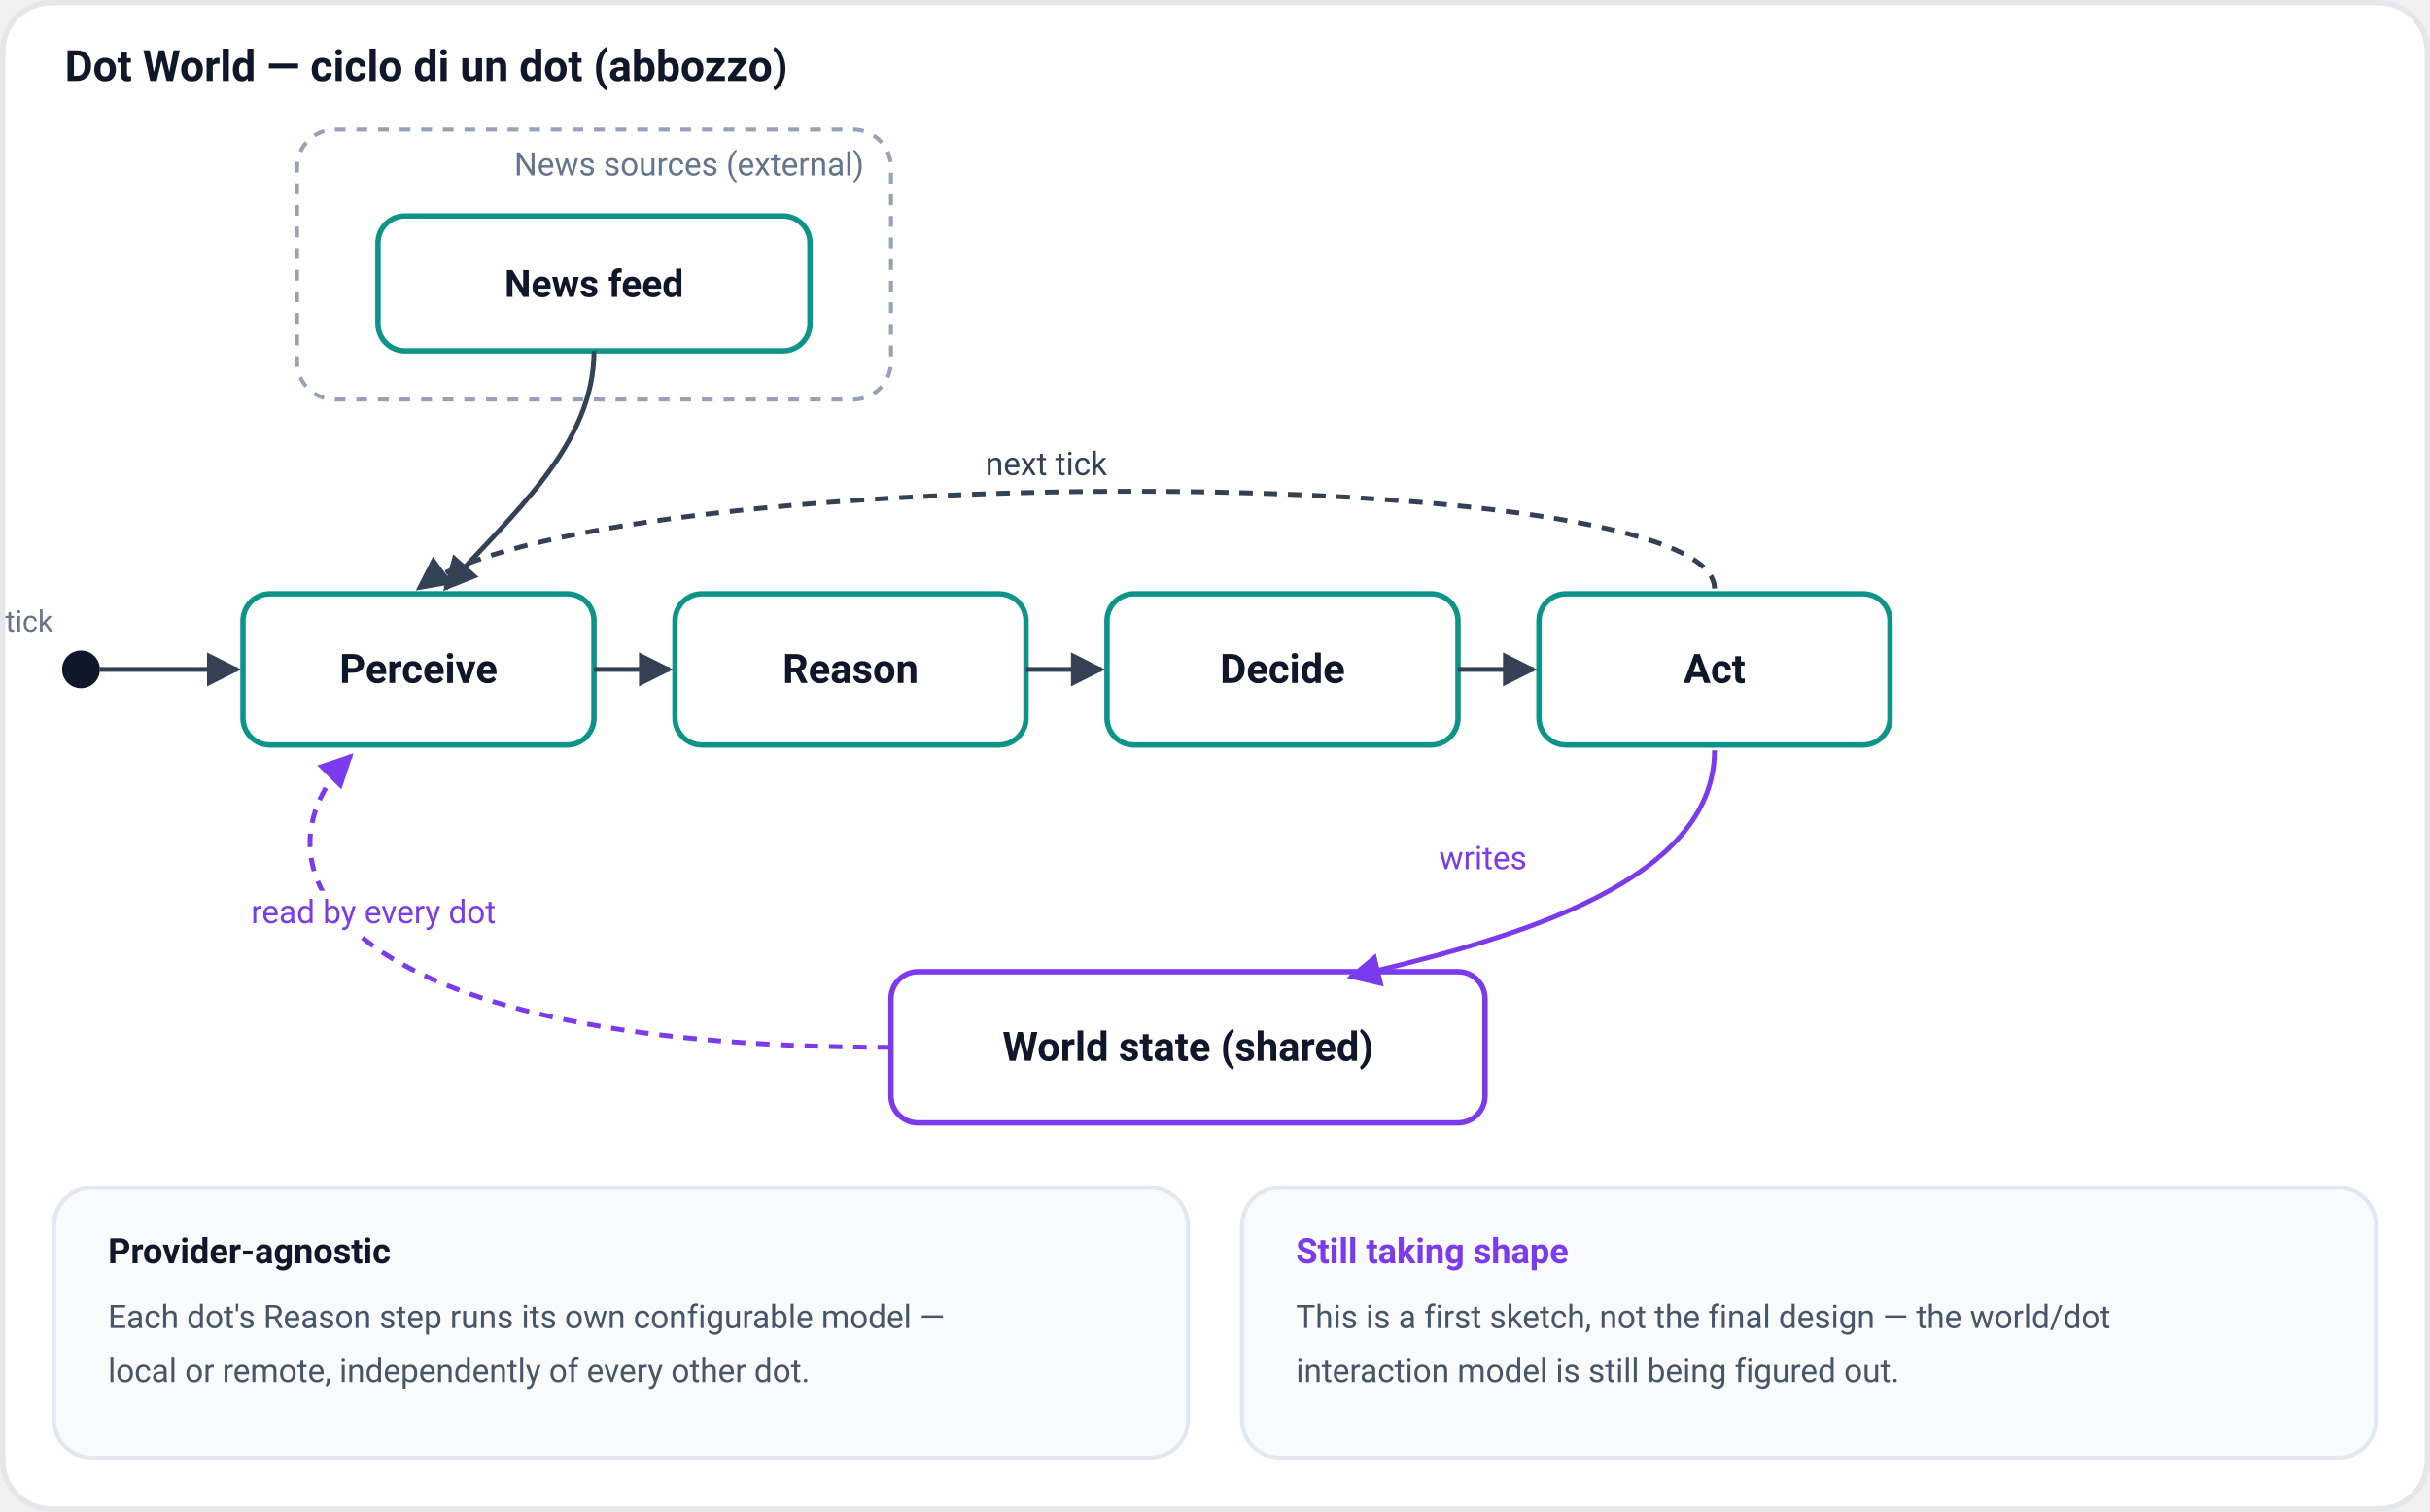
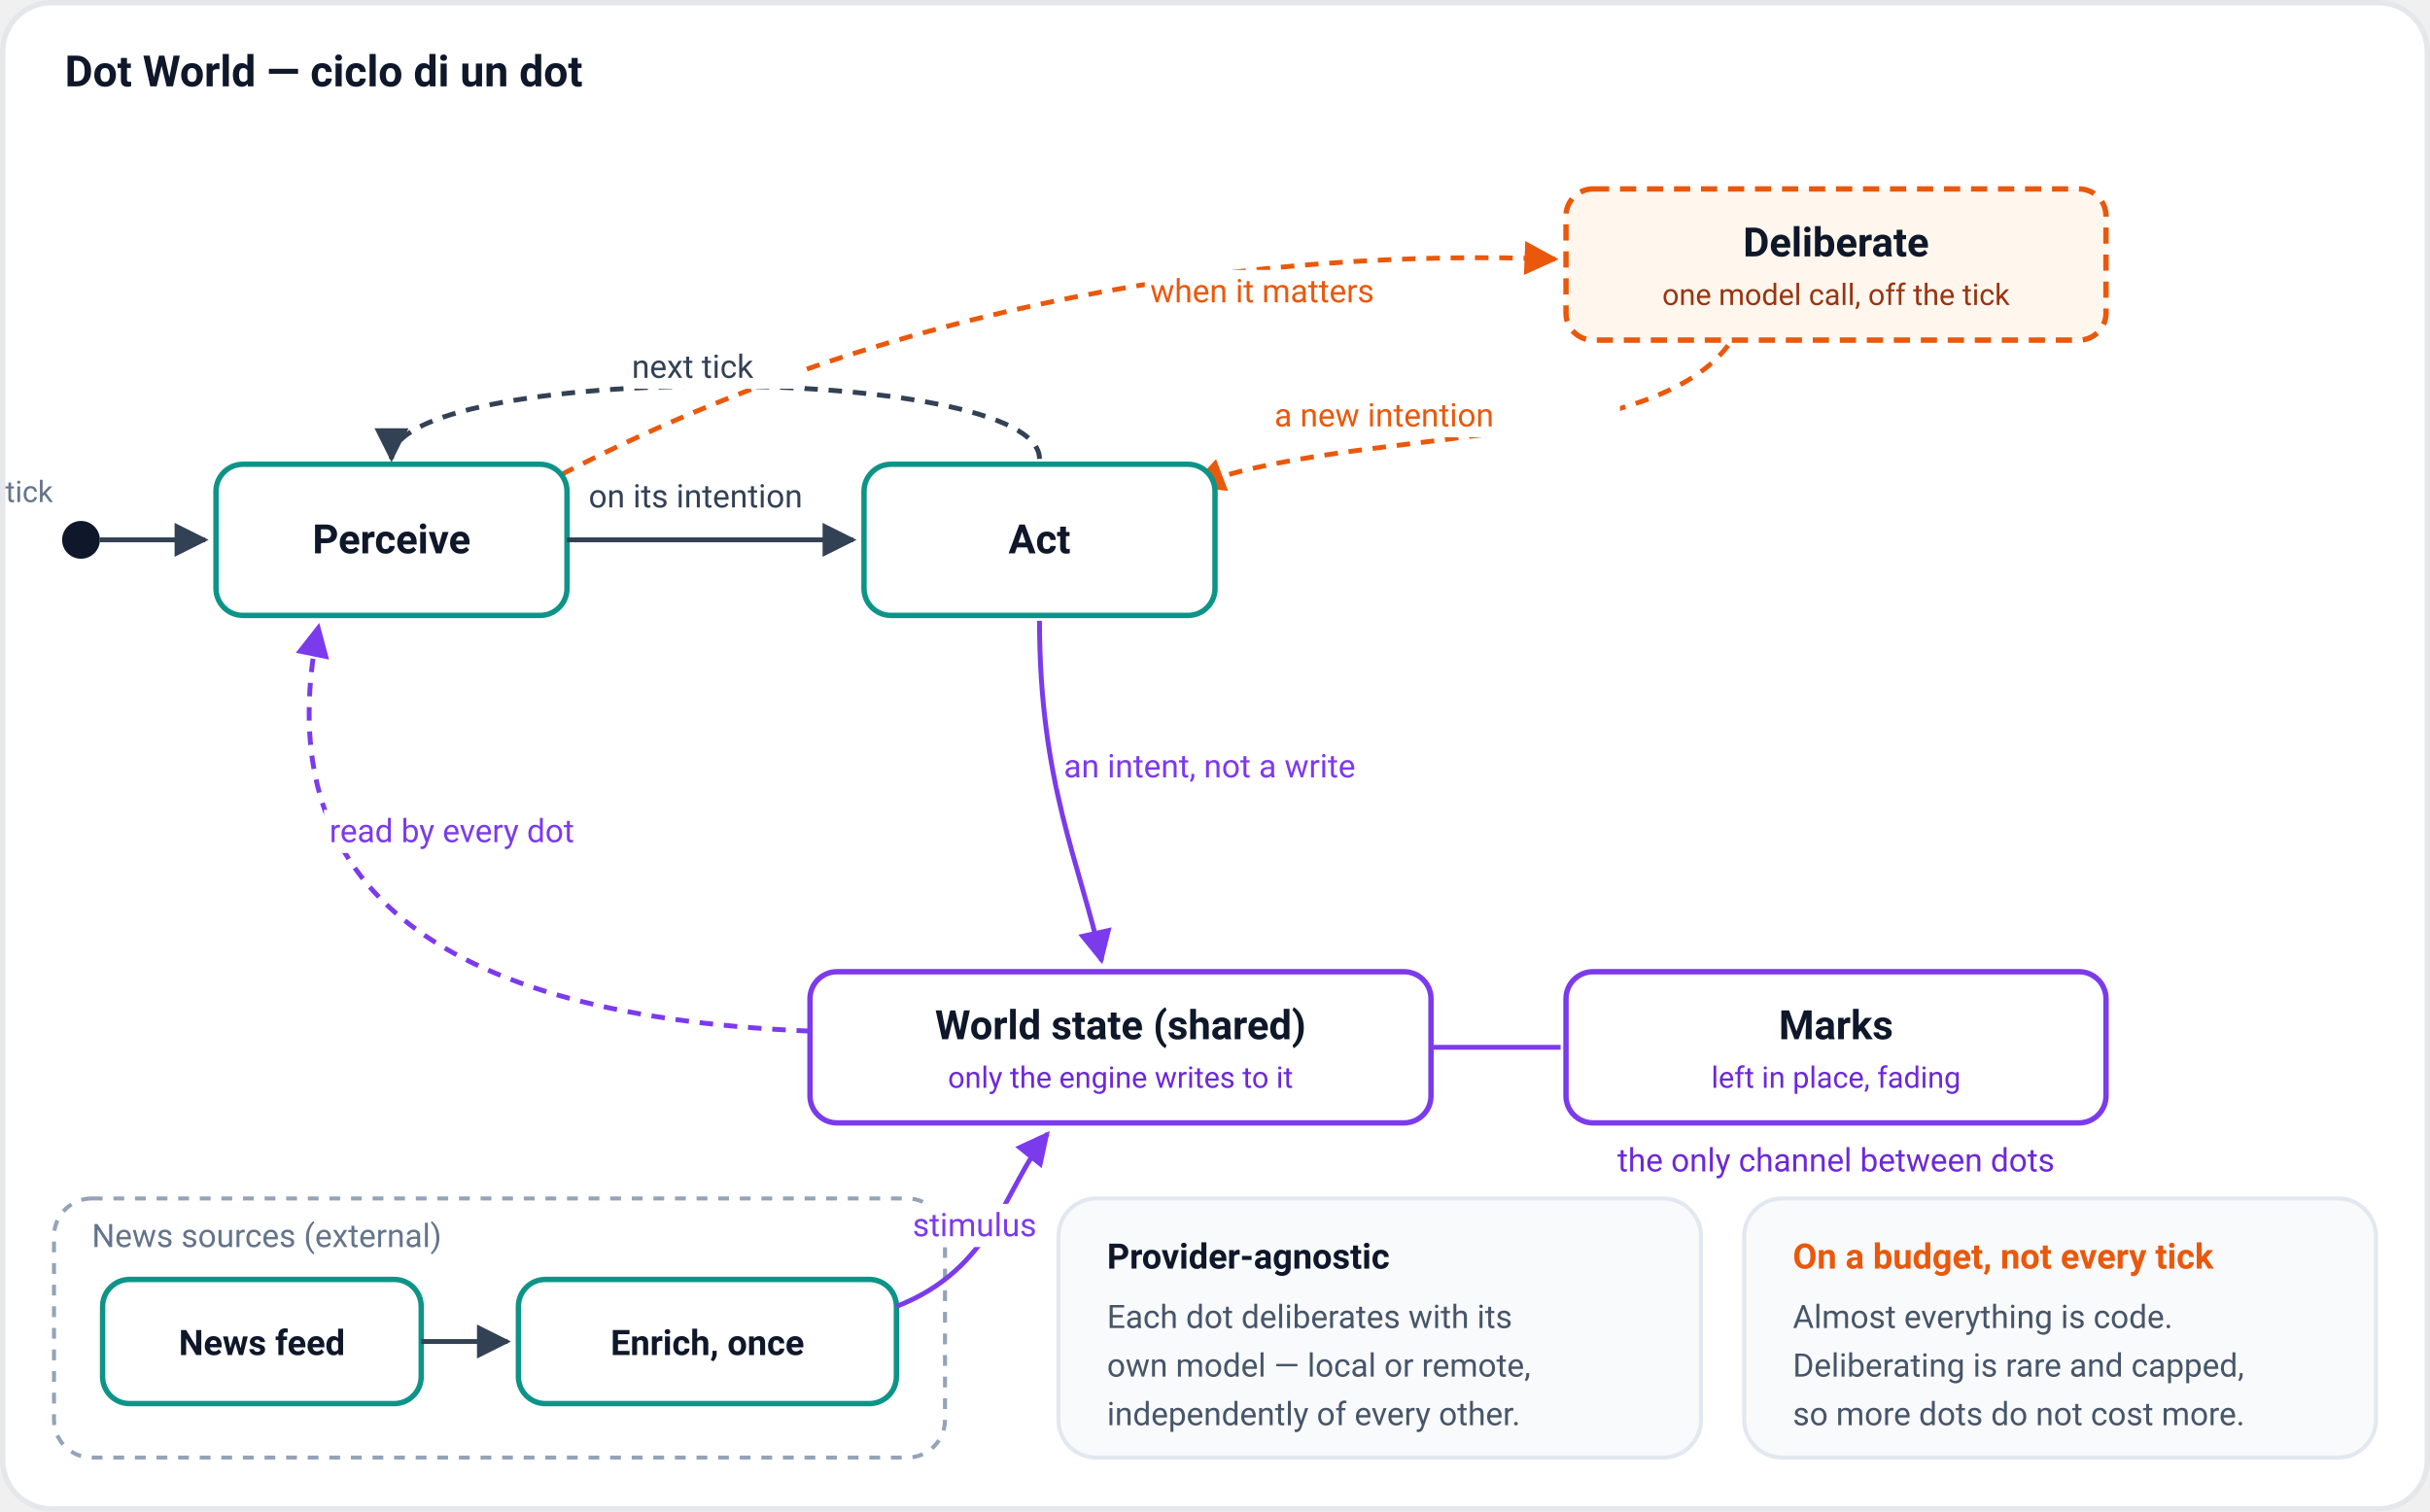
<svg xmlns="http://www.w3.org/2000/svg" viewBox="0 0 900 560" font-family="-apple-system, BlinkMacSystemFont, 'Segoe UI', Roboto, 'Helvetica Neue', Arial, sans-serif">
  <defs>
    <marker id="arrow" viewBox="0 0 10 10" refX="9" refY="5" markerWidth="7" markerHeight="7" orient="auto-start-reverse">
      <path d="M0,0 L10,5 L0,10 z" fill="#334155" />
    </marker>
    <marker id="arrow-violet" viewBox="0 0 10 10" refX="9" refY="5" markerWidth="7" markerHeight="7" orient="auto-start-reverse">
      <path d="M0,0 L10,5 L0,10 z" fill="#7c3aed" />
    </marker>
+     <marker id="arrow-amber" viewBox="0 0 10 10" refX="9" refY="5" markerWidth="7" markerHeight="7" orient="auto-start-reverse">
+       <path d="M0,0 L10,5 L0,10 z" fill="#ea580c" />
+     </marker>
  </defs>
  <rect x="1" y="1" width="898" height="558" rx="18" fill="#ffffff" stroke="#e5e7eb" stroke-width="2" />
-   <text x="24" y="30" font-size="16" font-weight="700" fill="#0f172a">Dot World — ciclo di un dot (abbozzo)</text>
-   <rect x="110" y="48" width="220" height="100" rx="14" fill="none" stroke="#94a3b8" stroke-width="1.5" stroke-dasharray="4 4" />
-   <text x="320" y="65" font-size="12" fill="#64748b" text-anchor="end">News sources (external)</text>
-   <rect x="140" y="80" width="160" height="50" rx="10" fill="#ffffff" stroke="#0d9488" stroke-width="2" />
-   <text x="220" y="110" font-size="14" font-weight="600" fill="#0f172a" text-anchor="middle">News feed</text>
-   <path d="M220,130 C220,165 190,190 165,218" fill="none" stroke="#334155" stroke-width="1.8" marker-end="url(#arrow)" />
-   <circle cx="30" cy="248" r="7" fill="#0f172a" />
-   <text x="2" y="234" font-size="11" fill="#64748b">tick</text>
-   <line x1="37" y1="248" x2="88" y2="248" stroke="#334155" stroke-width="1.8" marker-end="url(#arrow)" />
-   <rect x="90" y="220" width="130" height="56" rx="10" fill="#ffffff" stroke="#0d9488" stroke-width="2" />
-   <text x="155" y="253" font-size="15" font-weight="600" fill="#0f172a" text-anchor="middle">Perceive</text>
-   <rect x="250" y="220" width="130" height="56" rx="10" fill="#ffffff" stroke="#0d9488" stroke-width="2" />
-   <text x="315" y="253" font-size="15" font-weight="600" fill="#0f172a" text-anchor="middle">Reason</text>
-   <rect x="410" y="220" width="130" height="56" rx="10" fill="#ffffff" stroke="#0d9488" stroke-width="2" />
-   <text x="475" y="253" font-size="15" font-weight="600" fill="#0f172a" text-anchor="middle">Decide</text>
-   <rect x="570" y="220" width="130" height="56" rx="10" fill="#ffffff" stroke="#0d9488" stroke-width="2" />
-   <text x="635" y="253" font-size="15" font-weight="600" fill="#0f172a" text-anchor="middle">Act</text>
-   <line x1="220" y1="248" x2="248" y2="248" stroke="#334155" stroke-width="1.8" marker-end="url(#arrow)" />
-   <line x1="380" y1="248" x2="408" y2="248" stroke="#334155" stroke-width="1.8" marker-end="url(#arrow)" />
-   <line x1="540" y1="248" x2="568" y2="248" stroke="#334155" stroke-width="1.8" marker-end="url(#arrow)" />
-   <path d="M635,218 C635,170 220,170 155,218" fill="none" stroke="#334155" stroke-width="1.8" stroke-dasharray="5 4" marker-end="url(#arrow)" />
-   <rect x="360" y="164" width="70" height="16" fill="#ffffff" />
-   <text x="365" y="176" font-size="12" fill="#334155">next tick</text>
-   <rect x="330" y="360" width="220" height="56" rx="10" fill="#ffffff" stroke="#7c3aed" stroke-width="2" />
-   <text x="440" y="393" font-size="15" font-weight="600" fill="#0f172a" text-anchor="middle">World state (shared)</text>
-   <path d="M635,278 C635,330 550,350 500,362" fill="none" stroke="#7c3aed" stroke-width="1.8" marker-end="url(#arrow-violet)" />
-   <rect x="530" y="310" width="36" height="16" fill="#ffffff" />
-   <text x="533" y="322" font-size="12" fill="#7c3aed">writes</text>
-   <path d="M330,388 C120,388 90,320 130,280" fill="none" stroke="#7c3aed" stroke-width="1.8" stroke-dasharray="5 4" marker-end="url(#arrow-violet)" />
-   <rect x="90" y="330" width="150" height="16" fill="#ffffff" />
-   <text x="93" y="342" font-size="12" fill="#7c3aed">read by every dot</text>
-   <rect x="20" y="440" width="420" height="100" rx="14" fill="#f8fafc" stroke="#e2e8f0" stroke-width="1.5" />
-   <text x="40" y="468" font-size="13" font-weight="700" fill="#0f172a">Provider-agnostic</text>
-   <text x="40" y="492" font-size="12" fill="#475569">Each dot's Reason step runs its own configurable model —</text>
-   <text x="40" y="512" font-size="12" fill="#475569">local or remote, independently of every other dot.</text>
-   <rect x="460" y="440" width="420" height="100" rx="14" fill="#f8fafc" stroke="#e2e8f0" stroke-width="1.5" />
-   <text x="480" y="468" font-size="13" font-weight="700" fill="#7c3aed">Still taking shape</text>
-   <text x="480" y="492" font-size="12" fill="#475569">This is a first sketch, not the final design — the world/dot</text>
-   <text x="480" y="512" font-size="12" fill="#475569">interaction model is still being figured out.</text>
+   <text x="24" y="32" font-size="16" font-weight="700" fill="#0f172a">Dot World — ciclo di un dot</text>
+   <rect x="580" y="70" width="200" height="56" rx="10" fill="#fff7ed" stroke="#ea580c" stroke-width="2" stroke-dasharray="6 4" />
+   <text x="680" y="95" font-size="15" font-weight="600" fill="#0f172a" text-anchor="middle">Deliberate</text>
+   <text x="680" y="113" font-size="11" fill="#9a3412" text-anchor="middle">one model call, off the tick</text>
+   <path d="M200,180 C330,110 470,92 576,96" fill="none" stroke="#ea580c" stroke-width="1.8" stroke-dasharray="5 4" marker-end="url(#arrow-amber)" />
+   <rect x="424" y="100" width="132" height="16" fill="#ffffff" />
+   <text x="426" y="112" font-size="12" fill="#ea580c">when it matters</text>
+   <path d="M640,128 C610,168 500,158 442,180" fill="none" stroke="#ea580c" stroke-width="1.8" stroke-dasharray="5 4" marker-end="url(#arrow-amber)" />
+   <rect x="470" y="146" width="130" height="16" fill="#ffffff" />
+   <text x="472" y="158" font-size="12" fill="#ea580c">a new intention</text>
+   <circle cx="30" cy="200" r="7" fill="#0f172a" />
+   <text x="2" y="186" font-size="11" fill="#64748b">tick</text>
+   <line x1="37" y1="200" x2="76" y2="200" stroke="#334155" stroke-width="1.8" marker-end="url(#arrow)" />
+   <rect x="80" y="172" width="130" height="56" rx="10" fill="#ffffff" stroke="#0d9488" stroke-width="2" />
+   <text x="145" y="205" font-size="15" font-weight="600" fill="#0f172a" text-anchor="middle">Perceive</text>
+   <rect x="320" y="172" width="130" height="56" rx="10" fill="#ffffff" stroke="#0d9488" stroke-width="2" />
+   <text x="385" y="205" font-size="15" font-weight="600" fill="#0f172a" text-anchor="middle">Act</text>
+   <line x1="210" y1="200" x2="316" y2="200" stroke="#334155" stroke-width="1.8" marker-end="url(#arrow)" />
+   <rect x="216" y="176" width="100" height="16" fill="#ffffff" />
+   <text x="218" y="188" font-size="12" fill="#334155">on its intention</text>
+   <path d="M385,170 C385,134 145,134 145,170" fill="none" stroke="#334155" stroke-width="1.8" stroke-dasharray="5 4" marker-end="url(#arrow)" />
+   <rect x="232" y="128" width="66" height="16" fill="#ffffff" />
+   <text x="234" y="140" font-size="12" fill="#334155">next tick</text>
+   <rect x="300" y="360" width="230" height="56" rx="10" fill="#ffffff" stroke="#7c3aed" stroke-width="2" />
+   <text x="415" y="385" font-size="15" font-weight="600" fill="#0f172a" text-anchor="middle">World state (shared)</text>
+   <text x="415" y="403" font-size="11" fill="#6d28d9" text-anchor="middle">only the engine writes to it</text>
+   <rect x="580" y="360" width="200" height="56" rx="10" fill="#ffffff" stroke="#7c3aed" stroke-width="2" />
+   <text x="680" y="385" font-size="15" font-weight="600" fill="#0f172a" text-anchor="middle">Marks</text>
+   <text x="680" y="403" font-size="11" fill="#6d28d9" text-anchor="middle">left in place, fading</text>
+   <line x1="530" y1="388" x2="578" y2="388" stroke="#7c3aed" stroke-width="1.8" />
+   <text x="680" y="434" font-size="12" fill="#6d28d9" text-anchor="middle">the only channel between dots</text>
+   <path d="M385,230 C385,290 400,320 408,356" fill="none" stroke="#7c3aed" stroke-width="1.8" marker-end="url(#arrow-violet)" />
+   <rect x="392" y="276" width="112" height="16" fill="#ffffff" />
+   <text x="394" y="288" font-size="12" fill="#7c3aed">an intent, not a write</text>
+   <path d="M300,382 C150,376 100,320 118,232" fill="none" stroke="#7c3aed" stroke-width="1.8" stroke-dasharray="5 4" marker-end="url(#arrow-violet)" />
+   <rect x="120" y="300" width="126" height="16" fill="#ffffff" />
+   <text x="122" y="312" font-size="12" fill="#7c3aed">read by every dot</text>
+   <rect x="20" y="444" width="330" height="96" rx="14" fill="none" stroke="#94a3b8" stroke-width="1.5" stroke-dasharray="4 4" />
+   <text x="34" y="462" font-size="12" fill="#64748b">News sources (external)</text>
+   <rect x="38" y="474" width="118" height="46" rx="10" fill="#ffffff" stroke="#0d9488" stroke-width="2" />
+   <text x="97" y="502" font-size="13" font-weight="600" fill="#0f172a" text-anchor="middle">News feed</text>
+   <rect x="192" y="474" width="140" height="46" rx="10" fill="#ffffff" stroke="#0d9488" stroke-width="2" />
+   <text x="262" y="502" font-size="13" font-weight="600" fill="#0f172a" text-anchor="middle">Enrich, once</text>
+   <line x1="156" y1="497" x2="188" y2="497" stroke="#334155" stroke-width="1.8" marker-end="url(#arrow)" />
+   <path d="M332,484 C368,470 372,440 388,420" fill="none" stroke="#7c3aed" stroke-width="1.8" marker-end="url(#arrow-violet)" />
+   <rect x="336" y="446" width="66" height="16" fill="#ffffff" />
+   <text x="338" y="458" font-size="12" fill="#7c3aed">stimulus</text>
+   <rect x="392" y="444" width="238" height="96" rx="14" fill="#f8fafc" stroke="#e2e8f0" stroke-width="1.5" />
+   <text x="410" y="470" font-size="13" font-weight="700" fill="#0f172a">Provider-agnostic</text>
+   <text x="410" y="492" font-size="12" fill="#475569">Each dot deliberates with its</text>
+   <text x="410" y="510" font-size="12" fill="#475569">own model — local or remote,</text>
+   <text x="410" y="528" font-size="12" fill="#475569">independently of every other.</text>
+   <rect x="646" y="444" width="234" height="96" rx="14" fill="#f8fafc" stroke="#e2e8f0" stroke-width="1.5" />
+   <text x="664" y="470" font-size="13" font-weight="700" fill="#ea580c">On a budget, not every tick</text>
+   <text x="664" y="492" font-size="12" fill="#475569">Almost everything is code.</text>
+   <text x="664" y="510" font-size="12" fill="#475569">Deliberating is rare and capped,</text>
+   <text x="664" y="528" font-size="12" fill="#475569">so more dots do not cost more.</text>
</svg>
